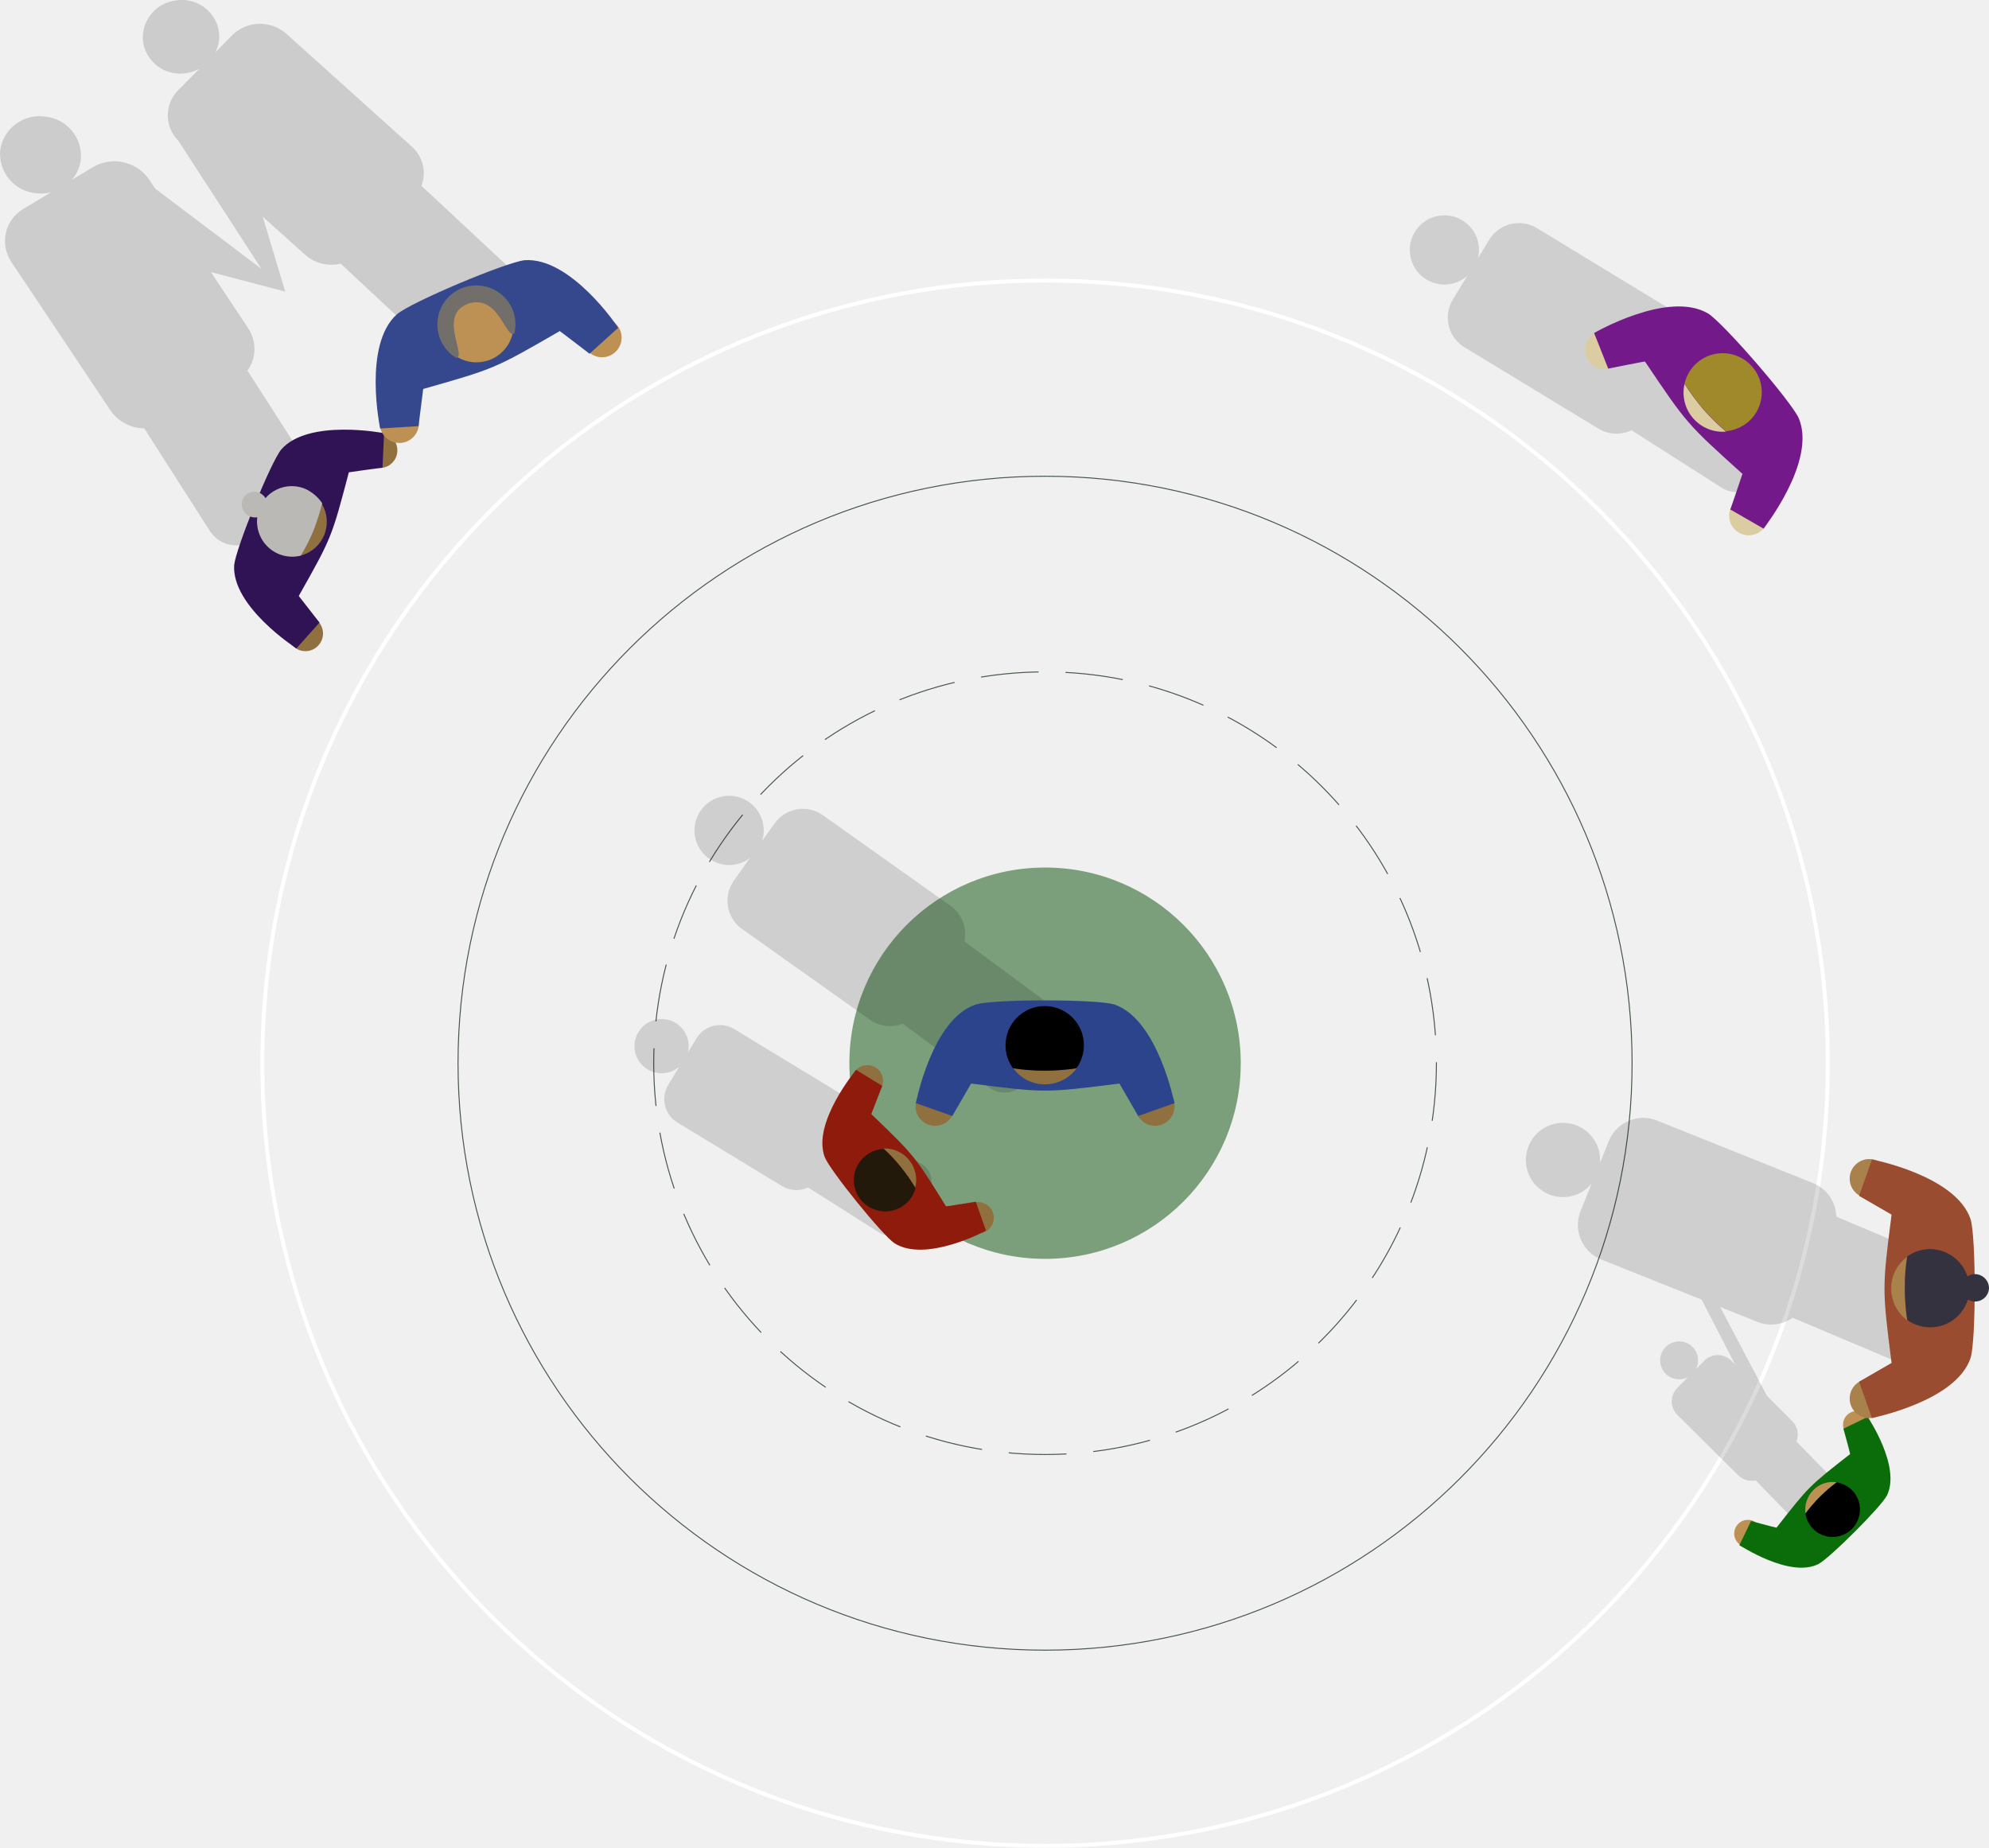
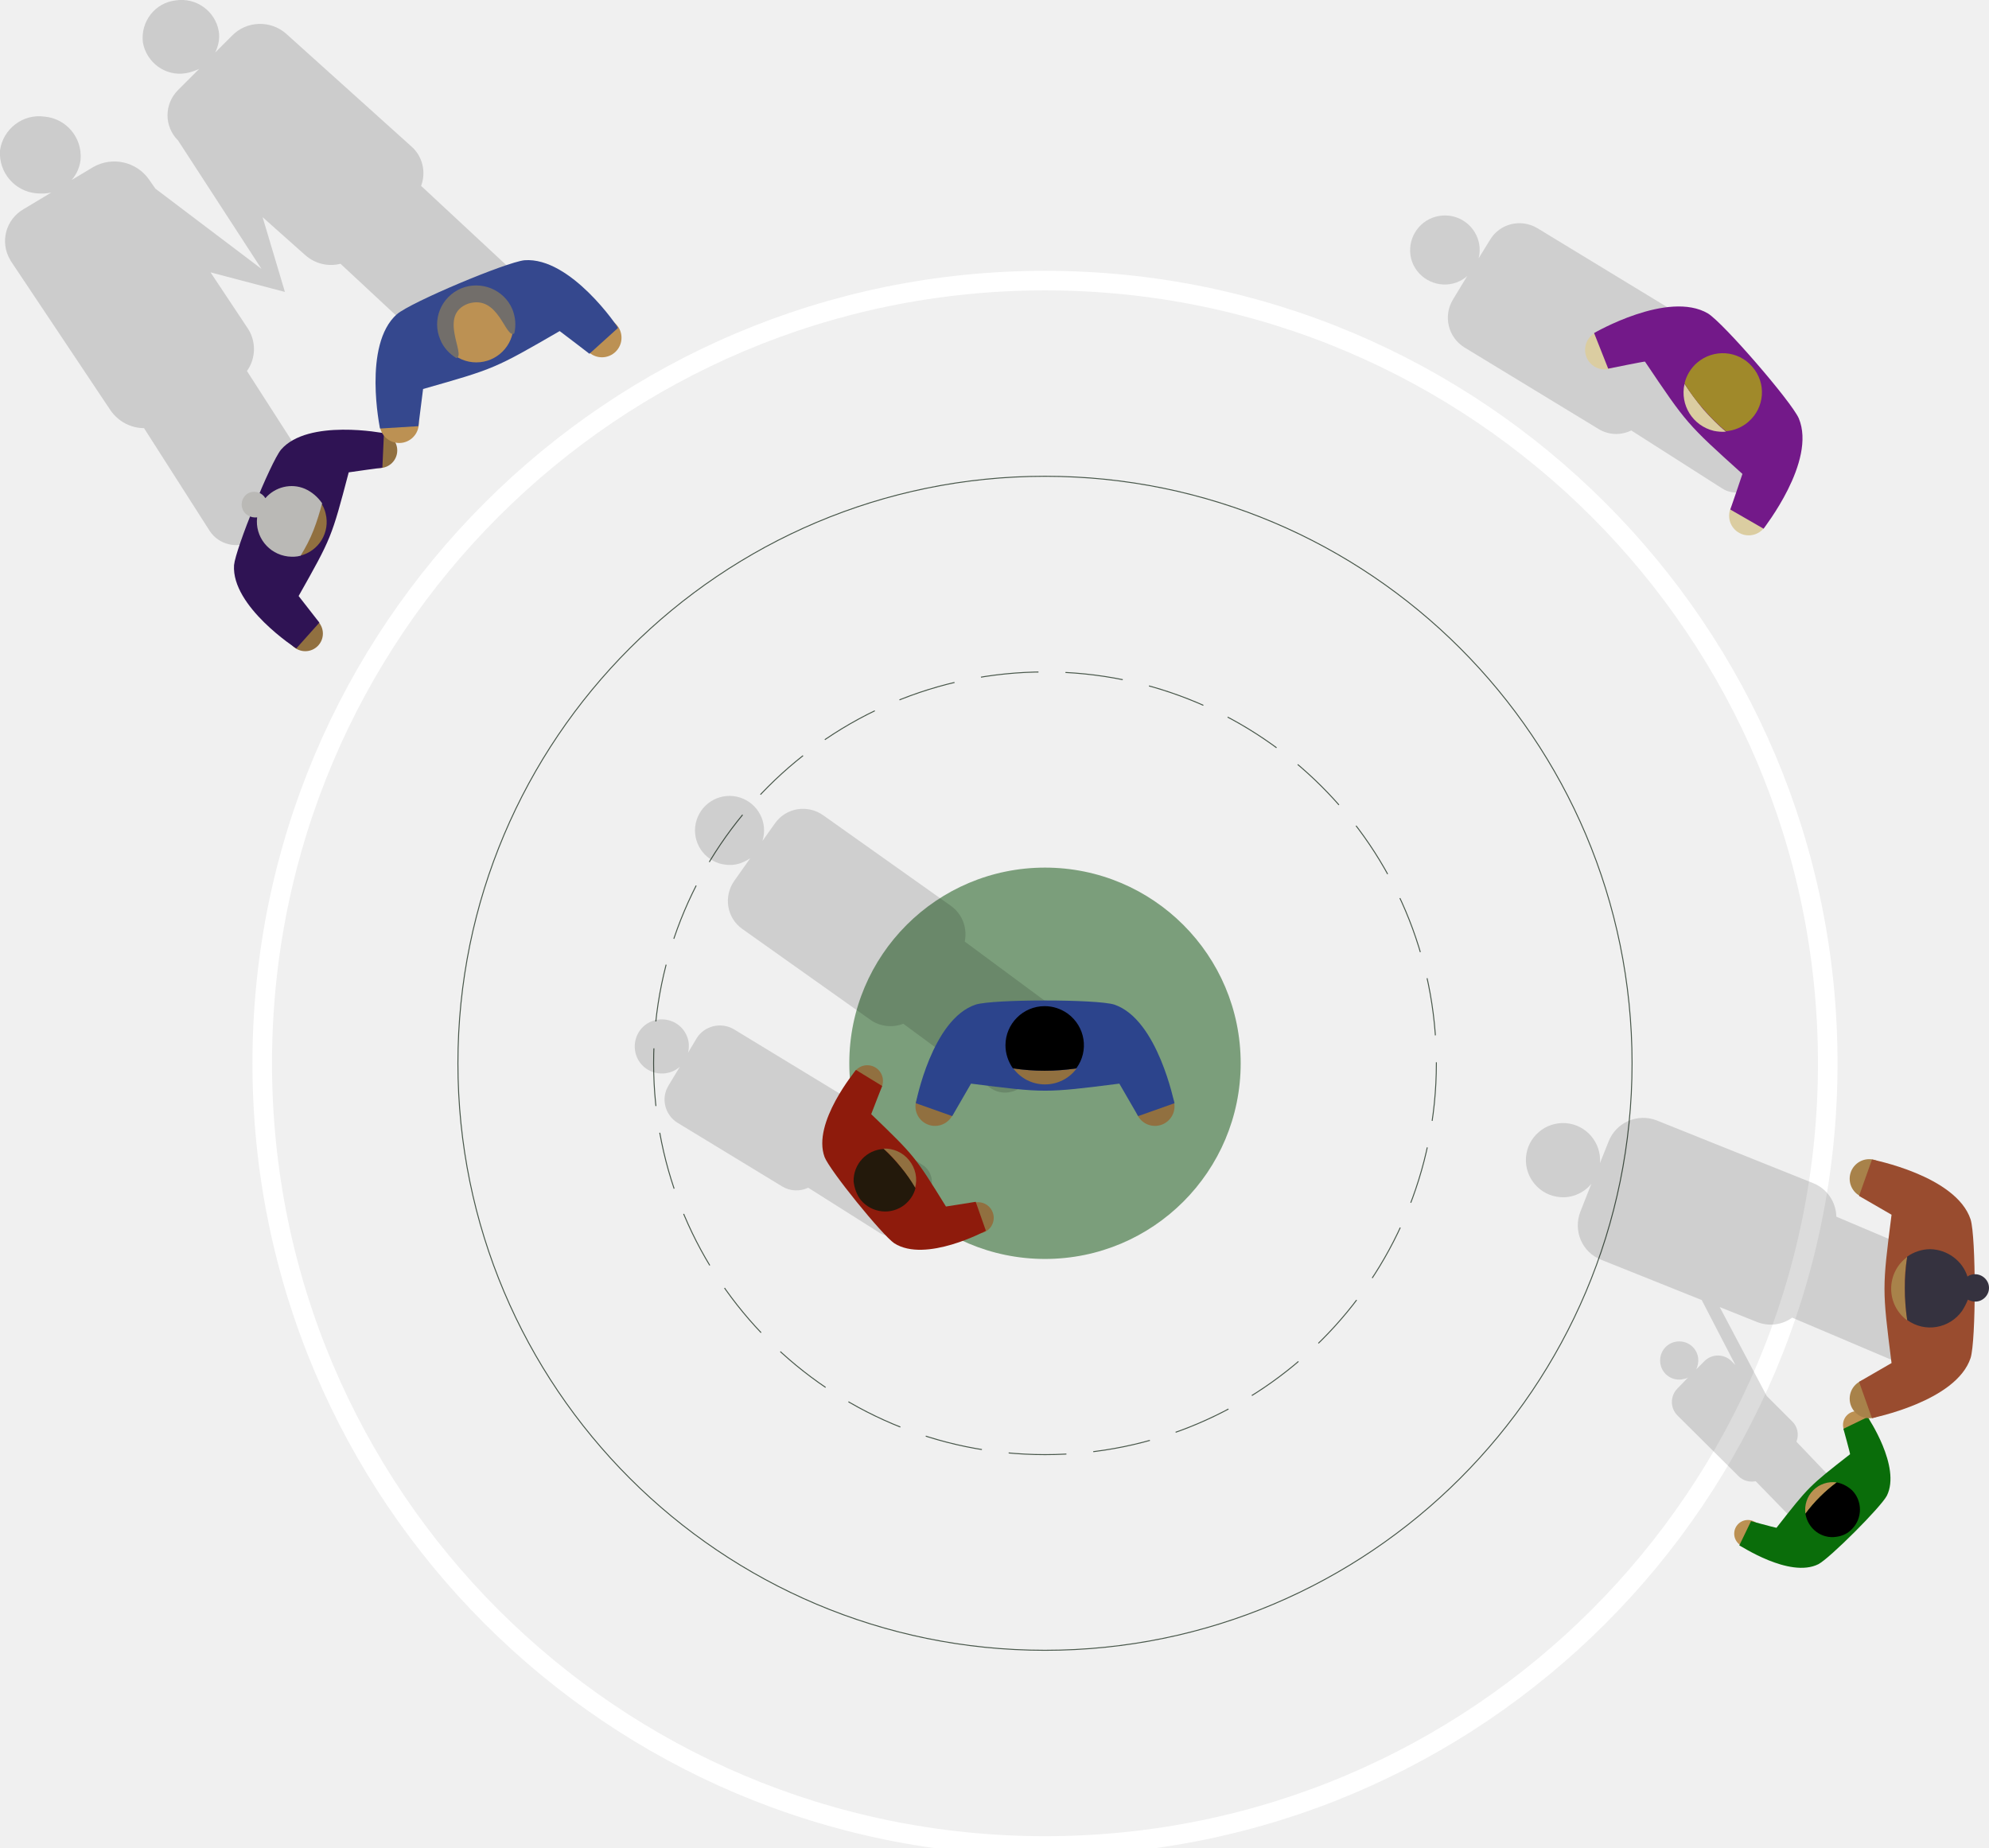
- <svg xmlns="http://www.w3.org/2000/svg" id="Capa_1" data-name="Capa 1" viewBox="0 0 508.24 472.2">
-   <defs>
-     <style>.cls-1{fill:#7b9e7b;}.cls-2,.cls-3,.cls-4{fill:none;stroke-miterlimit:10;}.cls-2,.cls-3{stroke:#475649;stroke-width:0.25px;}.cls-2{stroke-dasharray:14.77 6.89;}.cls-4{stroke:#fff;}.cls-5{opacity:0.14;}.cls-6{opacity:0.15;}.cls-7{fill:#917040;}.cls-8{fill:#2c448c;}.cls-9{fill:#dbcda1;}.cls-10{fill:#731989;}.cls-11{fill:#a0892a;}.cls-12{fill:#8e1b0c;}.cls-13{fill:#23190b;}.cls-14{fill:#bc9153;}.cls-15{fill:#0a6d0a;}.cls-16{fill:#a8824a;}.cls-17{fill:#994c2f;}.cls-18{fill:#35323f;}.cls-19{fill:#2f1354;}.cls-20{fill:#bab9b6;}.cls-21{fill:#35488e;}.cls-22{fill:#726e6a;}</style>
-   </defs>
+ <svg xmlns="http://www.w3.org/2000/svg" version="1.1" id="Capa_1" x="0px" y="0px" viewBox="0 0 508.2 472.2" style="enable-background:new 0 0 508.2 472.2;" xml:space="preserve">
+   <style type="text/css">
+ 	.st0{fill:#7B9E7B;}
+ 	.st1{fill:none;stroke:#475649;stroke-width:0.25;stroke-miterlimit:10;stroke-dasharray:14.77,6.89;}
+ 	.st2{fill:none;stroke:#475649;stroke-width:0.25;stroke-miterlimit:10;}
+ 	.st3{fill:none;stroke:#FFFFFF;stroke-width:5;stroke-miterlimit:10;}
+ 	.st4{opacity:0.14;enable-background:new    ;}
+ 	.st5{opacity:0.15;enable-background:new    ;}
+ 	.st6{fill:#917040;}
+ 	.st7{fill:#2C448C;}
+ 	.st8{fill:#DBCDA1;}
+ 	.st9{fill:#731989;}
+ 	.st10{fill:#A0892A;}
+ 	.st11{fill:#8E1B0C;}
+ 	.st12{fill:#23190B;}
+ 	.st13{fill:#BC9153;}
+ 	.st14{fill:#0A6D0A;}
+ 	.st15{fill:#A8824A;}
+ 	.st16{fill:#994C2F;}
+ 	.st17{fill:#35323F;}
+ 	.st18{fill:#2F1354;}
+ 	.st19{fill:#BAB9B6;}
+ 	.st20{fill:#35488E;}
+ 	.st21{fill:#726E6A;}
+ </style>
  <g id="distancias-b">
-     <circle id="intimate-space" class="cls-1" cx="267.04" cy="271.7" r="50" />
+     <circle id="intimate-space" class="st0" cx="267" cy="271.7" r="50" />
    <g id="personal-space">
-       <circle class="cls-2" cx="267.04" cy="271.7" r="100" />
+       <circle class="st1" cx="267" cy="271.7" r="100" />
    </g>
-     <circle id="social-space" class="cls-3" cx="267.04" cy="271.7" r="150" />
-     <circle id="covid19-space" class="cls-4" cx="267.04" cy="271.7" r="200" />
+     <circle id="social-space" class="st2" cx="267" cy="271.7" r="150" />
+     <circle id="covid19-space" class="st3" cx="267" cy="271.7" r="200" />
  </g>
-   <path class="cls-5" d="M251.31,235.09l-21.9-16.19a8.89,8.89,0,0,0-3.52-9.08l-32.67-23.2a8.87,8.87,0,0,0-12.33,2.09l-3.2,4.5a8.85,8.85,0,1,0-6,5.81,8.73,8.73,0,0,0,2.89-1.45l-4.11,5.79a8.88,8.88,0,0,0,2.09,12.33l32.68,23.2a8.84,8.84,0,0,0,8.37,1l22.08,16.32a6.64,6.64,0,0,0,9.27-1.39l7.73-10.45A6.66,6.66,0,0,0,251.31,235.09Z" transform="translate(17.04 21.7)" />
-   <path class="cls-5" d="M437.05,80.77,414,66.19a8.87,8.87,0,0,0-4.15-8.81L375.64,36.57a8.87,8.87,0,0,0-12.15,3l-2.87,4.72A8.84,8.84,0,0,0,349,33.87a8.84,8.84,0,1,0,6.08,16.61,8.93,8.93,0,0,0,2.78-1.66l-3.69,6.07a8.87,8.87,0,0,0,3,12.15l34.25,20.81a8.83,8.83,0,0,0,8.42.4L423,103a6.64,6.64,0,0,0,9.15-2l7-11A6.65,6.65,0,0,0,437.05,80.77Z" transform="translate(17.04 21.7)" />
-   <path class="cls-5" d="M218.61,275.87l-18-11.42a7,7,0,0,0-3.26-6.9l-26.84-16.31a7,7,0,0,0-9.52,2.32l-2.25,3.7a6.81,6.81,0,0,0-.22-4,6.93,6.93,0,1,0-4.13,8.89,7,7,0,0,0,2.18-1.3l-2.89,4.75a7,7,0,0,0,2.32,9.53l26.84,16.3a7,7,0,0,0,6.6.32l18.17,11.52a5.21,5.21,0,0,0,7.17-1.61l5.46-8.6A5.23,5.23,0,0,0,218.61,275.87Z" transform="translate(17.04 21.7)" />
-   <path class="cls-6" d="M112.11,45.79l-21.46-20a9.07,9.07,0,0,0-2.43-10L56.05-13.14a10.15,10.15,0,0,0-13.84.51L38-8.33a9,9,0,0,0,.89-5.39,9.58,9.58,0,0,0-11-7.87,9.59,9.59,0,0,0-8.37,10.67A9.59,9.59,0,0,0,30.52-3a10,10,0,0,0,3.39-1.13L28.5,1.34a9.11,9.11,0,0,0,0,12.88L49.76,47,22.62,26.5l-1.57-2.34A10.76,10.76,0,0,0,6.74,21L1.29,24.28A9.54,9.54,0,0,0,3.63,19,10.13,10.13,0,0,0-5.6,8.09,10.12,10.12,0,0,0-17,16.75,10.12,10.12,0,0,0-7.76,27.69,10.73,10.73,0,0,0-4,27.44l-7,4.2a9.56,9.56,0,0,0-3.15,13.59L11.17,83.16a10.61,10.61,0,0,0,8.65,4.62l16.82,26.29a8.06,8.06,0,0,0,10.69,2.55l13-7.45A7.17,7.17,0,0,0,62.87,99L46.19,73a9.5,9.5,0,0,0,.17-10.86L36.84,47.82l19,5L50.1,33.68,61,43.47a10,10,0,0,0,9,2.2L91.67,65.86a7.61,7.61,0,0,0,10.39-.19l10.12-9.93A6.86,6.86,0,0,0,112.11,45.79Z" transform="translate(17.04 21.7)" />
-   <path class="cls-5" d="M479.09,300.57l-26.92-11.36a9.5,9.5,0,0,0-5.95-8.58l-39.91-16A9.51,9.51,0,0,0,394,270l-2.2,5.51A9.49,9.49,0,1,0,387,283a9.32,9.32,0,0,0,2.65-2.24l-2.83,7.07a9.52,9.52,0,0,0,5.29,12.33l25.66,10.26L426.33,327l-1-1a4.86,4.86,0,0,0-6.85,0l-2.14,2.15a4.73,4.73,0,0,0,.5-2.77,4.85,4.85,0,1,0-4.25,5.38,4.77,4.77,0,0,0,1.69-.52L411.55,333a4.86,4.86,0,0,0,0,6.86l15.6,15.47a4.84,4.84,0,0,0,4.44,1.29l10.49,10.8a3.64,3.64,0,0,0,5.14.08l5.12-5a3.64,3.64,0,0,0,.07-5.14L442,346.68a4.86,4.86,0,0,0-1.09-5.22L434.46,335l-11.95-22.69,9.51,3.8a9.5,9.5,0,0,0,9-1.06l27.13,11.45a7.13,7.13,0,0,0,9.32-3.79l5.42-12.85A7.13,7.13,0,0,0,479.09,300.57Z" transform="translate(17.04 21.7)" />
+   <path class="st4" d="M268.4,256.8l-21.9-16.2c0.7-3.5-0.6-7-3.5-9.1l-32.7-23.2c-4-2.8-9.5-1.9-12.3,2.1l-3.2,4.5  c1.5-4.7-1.1-9.6-5.7-11.1c-4.7-1.5-9.6,1.1-11.1,5.7c-1.5,4.7,1.1,9.6,5.7,11.1c1.7,0.5,3.4,0.6,5.1,0.1c1-0.3,2-0.8,2.9-1.4  l-4.1,5.8c-2.8,4-1.9,9.5,2.1,12.3l32.7,23.2c2.4,1.7,5.6,2.1,8.4,1l22.1,16.3c2.9,2.2,7.1,1.5,9.3-1.4l7.7-10.5  C271.9,263.1,271.3,259,268.4,256.8z" />
+   <path class="st4" d="M454.1,102.5l-23-14.6c0.5-3.5-1.1-7-4.1-8.8l-34.2-20.8c-4.2-2.5-9.6-1.2-12.1,3l-2.9,4.7  c1.2-4.7-1.7-9.5-6.5-10.7c-1.7-0.4-3.5-0.3-5.2,0.3c-4.6,1.7-6.9,6.8-5.3,11.3c1.7,4.6,6.8,6.9,11.3,5.3c1-0.4,2-0.9,2.8-1.7  l-3.7,6.1c-2.5,4.2-1.2,9.6,3,12.2l34.2,20.8c2.6,1.6,5.7,1.7,8.4,0.4l23.2,14.8c3.1,2,7.2,1.1,9.1-2l7-11  C458.2,108.6,457.3,104.5,454.1,102.5C454.1,102.5,454.1,102.5,454.1,102.5z" />
+   <path class="st4" d="M235.6,297.6l-18-11.4c0.4-2.7-0.9-5.4-3.3-6.9l-26.8-16.3c-3.3-1.9-7.5-0.9-9.5,2.3l-2.2,3.7  c0.3-1.3,0.3-2.7-0.2-4c-1.3-3.6-5.3-5.4-8.9-4.1c-3.6,1.3-5.4,5.3-4.1,8.9c1.3,3.6,5.3,5.4,8.9,4.1c0.8-0.3,1.5-0.7,2.2-1.3  l-2.9,4.8c-2,3.3-0.9,7.5,2.3,9.5l26.8,16.3c2,1.2,4.5,1.3,6.6,0.3l18.2,11.5c2.4,1.5,5.6,0.8,7.2-1.6l5.5-8.6  C238.8,302.3,238.1,299.1,235.6,297.6z" />
+   <path class="st5" d="M129.1,67.5l-21.5-20c1.3-3.5,0.4-7.5-2.4-10L73.1,8.6c-4-3.5-10.1-3.3-13.8,0.5L55,13.4  c0.8-1.7,1.2-3.5,0.9-5.4c-0.9-5.2-5.8-8.7-11-7.9c-5.3,0.6-9,5.4-8.4,10.7c0.9,5.2,5.8,8.8,11,7.9c1.2-0.2,2.3-0.6,3.4-1.1L45.5,23  c-3.6,3.6-3.6,9.3,0,12.9l21.3,32.8L39.7,48.2l-1.6-2.3c-3.2-4.6-9.4-6-14.3-3.2L18.3,46c1.3-1.5,2.1-3.3,2.3-5.3  c0.4-5.6-3.7-10.4-9.2-10.9C5.9,29,0.8,32.9,0,38.4c0,0,0,0,0,0C-0.4,44,3.7,48.9,9.3,49.4c0,0,0,0,0,0c1.3,0.1,2.5,0.1,3.8-0.2  l-7,4.2C1.5,56-0.1,61.8,2.6,66.4c0.1,0.2,0.2,0.4,0.3,0.5l25.3,37.9c2,2.9,5.2,4.6,8.6,4.6l16.8,26.3c2.3,3.5,7,4.6,10.7,2.6  l13-7.4c3.5-1.9,4.7-6.3,2.8-9.7c-0.1-0.1-0.2-0.3-0.3-0.4l-16.7-26c2.3-3.2,2.4-7.6,0.2-10.9l-9.5-14.3l19,5l-5.7-19.1L78,65.2  c2.5,2.2,5.8,3,9,2.2l21.7,20.2c3,2.7,7.5,2.6,10.4-0.2l10.1-9.9c2.7-2.6,2.8-7,0.2-9.7C129.3,67.7,129.2,67.6,129.1,67.5z" />
+   <path class="st4" d="M496.1,322.3l-26.9-11.4c-0.1-3.8-2.4-7.2-6-8.6l-39.9-16c-4.9-1.9-10.4,0.5-12.3,5.4l-2.2,5.5  c0.4-5.2-3.5-9.8-8.7-10.2c-5.2-0.4-9.8,3.5-10.2,8.7c-0.4,5.2,3.5,9.8,8.7,10.2c1.9,0.2,3.8-0.3,5.4-1.2c1-0.6,1.9-1.3,2.6-2.2  l-2.8,7.1c-1.9,4.9,0.4,10.4,5.3,12.3l25.7,10.3l8.6,16.6l-1-1c-1.9-1.9-5-1.9-6.9,0l-2.1,2.1c0.4-0.9,0.6-1.8,0.5-2.8  c-0.3-2.7-2.7-4.6-5.4-4.3s-4.6,2.7-4.3,5.4c0.3,2.7,2.7,4.6,5.4,4.3c0,0,0,0,0,0c0.6-0.1,1.2-0.2,1.7-0.5l-2.7,2.8  c-1.9,1.9-1.9,5,0,6.9l15.6,15.5c1.2,1.2,2.8,1.6,4.4,1.3l10.5,10.8c1.4,1.4,3.7,1.5,5.1,0.1l5.1-5c1.4-1.4,1.5-3.7,0.1-5.1  L459,368.4c0.7-1.8,0.3-3.9-1.1-5.2l-6.5-6.5l-12-22.7l9.5,3.8c3,1.2,6.4,0.8,9-1.1l27.1,11.5c3.6,1.5,7.8-0.2,9.3-3.8l5.4-12.9  C501.4,327.9,499.7,323.8,496.1,322.3z" />
  <g id="personas-b">
    <g id="padre">
-       <circle class="cls-7" cx="238.94" cy="282.7" r="5" />
-       <circle class="cls-7" cx="295.14" cy="282.7" r="5" />
-       <path class="cls-8" d="M267.7,235c-4.5-1.4-30.9-1.4-35.4,0-11.2,3.7-15.3,25.2-15.3,25.2l9.3,3.3,4.8-8.3c18.9,2.4,18.9,2.4,37.9,0,.7,1.2,4.8,8.3,4.8,8.3l9.3-3.3C283,260.3,278.9,238.8,267.7,235Z" transform="translate(17.04 21.7)" />
-       <path class="cls-7" d="M241.9,251.3a9.85,9.85,0,0,0,8.1,4.1,10.13,10.13,0,0,0,8.1-4.1,55,55,0,0,1-16.2,0Z" transform="translate(17.04 21.7)" />
-       <path d="M249.9,235.4a10,10,0,0,0-10,10,9.9,9.9,0,0,0,1.9,5.9,53.22,53.22,0,0,0,8.1.6,55.2,55.2,0,0,0,8.1-.6,10,10,0,0,0-8.1-15.9Z" transform="translate(17.04 21.7)" />
+       <circle class="st6" cx="238.9" cy="282.7" r="5" />
+       <circle class="st6" cx="295.1" cy="282.7" r="5" />
+       <path class="st7" d="M284.7,256.7c-4.5-1.4-30.9-1.4-35.4,0c-11.2,3.7-15.3,25.2-15.3,25.2l9.3,3.3l4.8-8.3    c18.9,2.4,18.9,2.4,37.9,0c0.7,1.2,4.8,8.3,4.8,8.3l9.3-3.3C300,282,295.9,260.5,284.7,256.7z" />
+       <path class="st6" d="M258.9,273c1.9,2.6,4.9,4.1,8.1,4.1c3.2,0,6.2-1.5,8.1-4.1C269.8,273.8,264.3,273.8,258.9,273L258.9,273z" />
+       <path d="M266.9,257.1c-5.5,0-10,4.5-10,10c0,2.1,0.7,4.2,1.9,5.9c2.7,0.4,5.4,0.6,8.1,0.6c2.7,0,5.4-0.2,8.1-0.6    c3.3-4.5,2.3-10.7-2.2-14C271.1,257.8,269.1,257.1,266.9,257.1z" />
    </g>
    <g id="colega">
-       <circle class="cls-9" cx="410.04" cy="89.4" r="5" />
-       <circle class="cls-9" cx="446.84" cy="131.8" r="5" />
-       <path class="cls-10" d="M442.6,85.2c-1.9-4.3-19.2-24.3-23.2-26.8-10.2-6-29.1,5-29.1,5l3.6,9.1s9.4-1.9,9.4-1.8C414,86.6,414,86.6,428.2,99.4c-.4,1.3-3.1,9.1-3.1,9.1l8.5,4.9C433.6,113.3,447.2,96.2,442.6,85.2Z" transform="translate(17.04 21.7)" />
-       <path class="cls-9" d="M413.4,76.4A10,10,0,0,0,424,88.6a51.88,51.88,0,0,1-5.8-5.7A57.15,57.15,0,0,1,413.4,76.4Z" transform="translate(17.04 21.7)" />
-       <path class="cls-11" d="M430.7,72a10,10,0,0,0-14.1-1,10.17,10.17,0,0,0-3.2,5.3,49.48,49.48,0,0,0,4.8,6.5,44.57,44.57,0,0,0,5.8,5.7,10.34,10.34,0,0,0,5.7-2.4A10,10,0,0,0,430.7,72Z" transform="translate(17.04 21.7)" />
+       <circle class="st8" cx="410" cy="89.4" r="5" />
+       <circle class="st8" cx="446.8" cy="131.8" r="5" />
+       <path class="st9" d="M459.6,106.9c-1.9-4.3-19.2-24.3-23.2-26.8c-10.2-6-29.1,5-29.1,5l3.6,9.1c0,0,9.4-1.9,9.4-1.8    c10.7,15.9,10.7,15.9,24.9,28.7c-0.4,1.3-3.1,9.1-3.1,9.1l8.5,4.9C450.6,135,464.2,117.9,459.6,106.9z" />
+       <path class="st8" d="M430.4,98.1c-1.2,5.4,2.1,10.7,7.5,12c1,0.2,2.1,0.3,3.1,0.2c-2.1-1.7-4-3.7-5.8-5.7    C433.5,102.5,431.9,100.4,430.4,98.1z" />
+       <path class="st10" d="M447.7,93.7c-3.6-4.2-9.9-4.6-14.1-1c-1.6,1.4-2.7,3.2-3.2,5.3c1.4,2.3,3,4.5,4.8,6.5c1.8,2.1,3.7,4,5.8,5.7    c2.1-0.2,4.1-1,5.7-2.4C450.9,104.2,451.4,97.9,447.7,93.7z" />
    </g>
    <g id="hijo-mayor">
-       <circle class="cls-7" cx="249.94" cy="311.2" r="4" />
-       <circle class="cls-7" cx="221.64" cy="276.2" r="4" />
-       <path class="cls-12" d="M193.7,274c1.4,3.5,14.7,19.9,17.8,22,8,5.1,23.4-3.2,23.4-3.2l-2.6-7.4-7.6,1.2c-8-12.9-8-12.9-19.1-23.6.4-1.1,2.8-7.2,2.8-7.2l-6.7-4.1C201.7,251.8,190.4,265.2,193.7,274Z" transform="translate(17.04 21.7)" />
-       <path class="cls-7" d="M216.8,281.9a8,8,0,0,0-1.5-7.1,7.94,7.94,0,0,0-6.6-3,32.66,32.66,0,0,1,4.4,4.7A57.74,57.74,0,0,1,216.8,281.9Z" transform="translate(17.04 21.7)" />
-       <path class="cls-13" d="M202.9,284.9a8.07,8.07,0,0,0,11.3,1.2,7.68,7.68,0,0,0,2.7-4.2,46,46,0,0,0-3.7-5.3,49.73,49.73,0,0,0-4.4-4.7,8,8,0,0,0-5.9,13Z" transform="translate(17.04 21.7)" />
+       <circle class="st6" cx="249.9" cy="311.2" r="4" />
+       <circle class="st6" cx="221.6" cy="276.2" r="4" />
+       <path class="st11" d="M210.7,295.7c1.4,3.5,14.7,19.9,17.8,22c8,5.1,23.4-3.2,23.4-3.2l-2.6-7.4l-7.6,1.2    c-8-12.9-8-12.9-19.1-23.6c0.4-1.1,2.8-7.2,2.8-7.2l-6.7-4.1C218.7,273.5,207.4,286.9,210.7,295.7z" />
+       <path class="st6" d="M233.8,303.6c0.7-2.5,0.1-5.1-1.5-7.1c-1.6-2-4-3.1-6.6-3c1.6,1.4,3.1,3,4.4,4.7    C231.5,299.9,232.7,301.7,233.8,303.6z" />
+       <path class="st12" d="M219.9,306.6c2.8,3.4,7.8,4,11.3,1.2c1.3-1.1,2.3-2.5,2.7-4.2c-1.1-1.9-2.3-3.6-3.7-5.3    c-1.4-1.7-2.8-3.2-4.4-4.7c-4.4,0.2-7.8,3.9-7.7,8.3C218.3,303.6,218.9,305.3,219.9,306.6L219.9,306.6z" />
    </g>
    <g id="mama-hijo-menor">
-       <g id="mama-hijo-menor-2" data-name="mama-hijo-menor">
-         <circle class="cls-14" cx="474.44" cy="364.1" r="3.5" />
-         <circle class="cls-14" cx="446.64" cy="391.9" r="3.5" />
-         <path class="cls-15" d="M447.6,378c2.9-1.5,16-14.6,17.5-17.5,3.7-7.4-4.9-20.1-4.9-20.1l-6.2,3s1.8,6.5,1.7,6.5c-10.5,8.2-10.5,8.2-18.8,18.8-1-.2-6.5-1.7-6.5-1.7l-3,6.2C427.5,373.1,440.2,381.7,447.6,378Z" transform="translate(17.04 21.7)" />
-         <path class="cls-14" d="M452.3,357.1a6.87,6.87,0,0,0-6,2,7.17,7.17,0,0,0-2,6,37.92,37.92,0,0,1,8-8Z" transform="translate(17.04 21.7)" />
-         <path d="M456.2,369a7.06,7.06,0,0,0,0-9.9,7.7,7.7,0,0,0-3.9-2,37.92,37.92,0,0,0-8,8,7,7,0,0,0,11.9,3.9Z" transform="translate(17.04 21.7)" />
-         <circle class="cls-16" cx="477.64" cy="301.2" r="5" />
-         <circle class="cls-16" cx="477.64" cy="357.4" r="5" />
-         <path class="cls-17" d="M486.5,325.3c1.4-4.5,1.4-30.9,0-35.4-3.7-11.2-25.2-15.3-25.2-15.3l-3.3,9.3,8.3,4.8c-2.4,18.9-2.4,18.9,0,37.9l-8.3,4.8,3.3,9.3C461.3,340.6,482.8,336.5,486.5,325.3Z" transform="translate(17.04 21.7)" />
-         <path class="cls-16" d="M470.3,299.5a9.85,9.85,0,0,0-4.1,8.1,10.13,10.13,0,0,0,4.1,8.1,53.22,53.22,0,0,1-.6-8.1A36,36,0,0,1,470.3,299.5Z" transform="translate(17.04 21.7)" />
+       <g id="mama-hijo-menor-2">
+         <circle class="st13" cx="474.4" cy="364.1" r="3.5" />
+         <circle class="st13" cx="446.6" cy="391.9" r="3.5" />
+         <path class="st14" d="M464.6,399.7c2.9-1.5,16-14.6,17.5-17.5c3.7-7.4-4.9-20.1-4.9-20.1l-6.2,3c0,0,1.8,6.5,1.7,6.5     c-10.5,8.2-10.5,8.2-18.8,18.8c-1-0.2-6.5-1.7-6.5-1.7l-3,6.2C444.5,394.8,457.2,403.4,464.6,399.7z" />
+         <path class="st13" d="M469.3,378.8c-2.2-0.3-4.4,0.4-6,2c-1.6,1.6-2.3,3.8-2,6C463.6,383.7,466.3,381.1,469.3,378.8z" />
+         <path d="M473.2,390.7c2.7-2.7,2.7-7.2,0-9.9c-1.1-1-2.4-1.7-3.9-2c-3.1,2.3-5.7,4.9-8,8c0.6,3.8,4.1,6.5,7.9,5.9     C470.8,392.5,472.2,391.8,473.2,390.7z" />
+         <circle class="st15" cx="477.6" cy="301.2" r="5" />
+         <circle class="st15" cx="477.6" cy="357.4" r="5" />
+         <path class="st16" d="M503.5,347c1.4-4.5,1.4-30.9,0-35.4c-3.7-11.2-25.2-15.3-25.2-15.3l-3.3,9.3l8.3,4.8     c-2.4,18.9-2.4,18.9,0,37.9l-8.3,4.8l3.3,9.3C478.3,362.3,499.8,358.2,503.5,347z" />
+         <path class="st15" d="M487.3,321.2c-2.6,1.9-4.1,4.9-4.1,8.1c0,3.2,1.5,6.2,4.1,8.1c-0.4-2.7-0.6-5.4-0.6-8.1     C486.6,326.6,486.8,323.9,487.3,321.2z" />
      </g>
-       <path class="cls-18" d="M487.6,303.9a3.08,3.08,0,0,0-1.9.6,10.12,10.12,0,0,0-9.5-7,9.9,9.9,0,0,0-5.9,1.9,53.22,53.22,0,0,0-.6,8.1,55.2,55.2,0,0,0,.6,8.1,10.06,10.06,0,0,0,15.5-5.2,3.83,3.83,0,0,0,1.9.5,3.54,3.54,0,0,0,3.5-3.5A3.63,3.63,0,0,0,487.6,303.9Z" transform="translate(17.04 21.7)" />
+       <path class="st17" d="M504.6,325.6c-0.7,0-1.4,0.2-1.9,0.6c-1.3-4.1-5.2-6.9-9.5-7c-2.1,0-4.2,0.7-5.9,1.9    c-0.4,2.7-0.6,5.4-0.6,8.1c0,2.7,0.2,5.4,0.6,8.1c4.5,3.3,10.8,2.2,14-2.3c0.6-0.9,1.1-1.9,1.5-2.9c0.6,0.3,1.2,0.5,1.9,0.5    c1.9,0,3.5-1.6,3.5-3.5C508.2,327.2,506.6,325.6,504.6,325.6z" />
    </g>
    <g id="abuelos">
-       <circle class="cls-7" cx="78.04" cy="161.9" r="4.5" />
-       <circle class="cls-7" cx="97.04" cy="115.1" r="4.5" />
-       <path class="cls-19" d="M54.8,93.2c-2.7,3.3-11.6,25.3-12,29.5C42.1,133.3,58.7,144,58.7,144l5.9-6.6-5.3-6.8c8.4-14.9,8.4-14.9,12.8-31.6,1.2-.2,8.6-1.2,8.6-1.2l.4-8.8S61.7,85.2,54.8,93.2Z" transform="translate(17.04 21.7)" />
-       <path class="cls-7" d="M59.7,120.3a8.93,8.93,0,0,0,5.4-13.4,36.78,36.78,0,0,1-2.2,6.9A65.39,65.39,0,0,1,59.7,120.3Z" transform="translate(17.04 21.7)" />
-       <path class="cls-20" d="M60.9,103.2a8.89,8.89,0,0,0-10.1,2.4,3.35,3.35,0,0,0-4.1-1.4,3.23,3.23,0,0,0-1.7,4.3,3.49,3.49,0,0,0,3.7,2,9,9,0,0,0,11.1,9.8,44,44,0,0,0,3.3-6.5,61.22,61.22,0,0,0,2.2-6.9A10.56,10.56,0,0,0,60.9,103.2Z" transform="translate(17.04 21.7)" />
-       <circle class="cls-14" cx="102.04" cy="108.2" r="5" />
-       <circle class="cls-14" cx="153.84" cy="86.3" r="5" />
-       <path class="cls-21" d="M117,44.8c-4.7.5-29,10.7-32.6,13.8-8.8,7.8-4.3,29.2-4.3,29.2l9.8-.6,1.2-9.5c18.3-5.2,18.3-5.2,34.9-14.8,1.1.8,7.6,5.8,7.6,5.8l7.3-6.6C141,62,128.8,43.9,117,44.8Z" transform="translate(17.04 21.7)" />
+       <circle class="st6" cx="78" cy="161.9" r="4.5" />
+       <circle class="st6" cx="97" cy="115.1" r="4.5" />
+       <path class="st18" d="M71.8,114.9c-2.7,3.3-11.6,25.3-12,29.5c-0.7,10.6,15.9,21.3,15.9,21.3l5.9-6.6l-5.3-6.8    c8.4-14.9,8.4-14.9,12.8-31.6c1.2-0.2,8.6-1.2,8.6-1.2l0.4-8.8C98.1,110.7,78.7,106.9,71.8,114.9z" />
+       <path class="st6" d="M76.7,142c4.8-1.2,7.7-6,6.5-10.8c-0.2-0.9-0.6-1.8-1.1-2.6c-0.5,2.4-1.2,4.7-2.2,6.9    C79,137.7,77.9,139.9,76.7,142z" />
+       <path class="st19" d="M77.9,124.9c-3.5-1.5-7.6-0.5-10.1,2.4c-0.8-1.4-2.6-2-4.1-1.4c-1.6,0.7-2.4,2.6-1.7,4.2c0,0,0,0,0,0.1    c0.6,1.4,2.2,2.2,3.7,2c-0.6,4.9,2.9,9.4,7.9,10c1.1,0.1,2.2,0.1,3.2-0.2c1.3-2.1,2.4-4.2,3.3-6.5c0.9-2.3,1.6-4.6,2.2-6.9    C81.2,127,79.7,125.7,77.9,124.9z" />
+       <circle class="st13" cx="102" cy="108.2" r="5" />
+       <circle class="st13" cx="153.8" cy="86.3" r="5" />
+       <path class="st20" d="M134,66.5c-4.7,0.5-29,10.7-32.6,13.8c-8.8,7.8-4.3,29.2-4.3,29.2l9.8-0.6l1.2-9.5    c18.3-5.2,18.3-5.2,34.9-14.8c1.1,0.8,7.6,5.8,7.6,5.8l7.3-6.6C158,83.7,145.8,65.6,134,66.5z" />
      <g id="cabeza">
-         <circle id="pelao" class="cls-14" cx="121.74" cy="83.1" r="9.5" />
-         <path id="pelaes" class="cls-22" d="M100.8,52a10,10,0,0,0-1.2,17.8c2.6-.7-4.8-11,3-13.9,7.9-2.5,9.5,9.1,11.8,7.6a10.25,10.25,0,0,0-.5-6.2A10.08,10.08,0,0,0,100.8,52Z" transform="translate(17.04 21.7)" />
+         <circle id="pelao" class="st13" cx="121.7" cy="83.1" r="9.5" />
+         <path id="pelaes" class="st21" d="M117.8,73.7c-5.1,2.2-7.5,8-5.3,13.1c0.8,2,2.3,3.6,4.1,4.7c2.6-0.7-4.8-11,3-13.9     c7.9-2.5,9.5,9.1,11.8,7.6c0.5-2.1,0.3-4.2-0.5-6.2C128.8,74,122.9,71.6,117.8,73.7z" />
      </g>
    </g>
  </g>
</svg>
